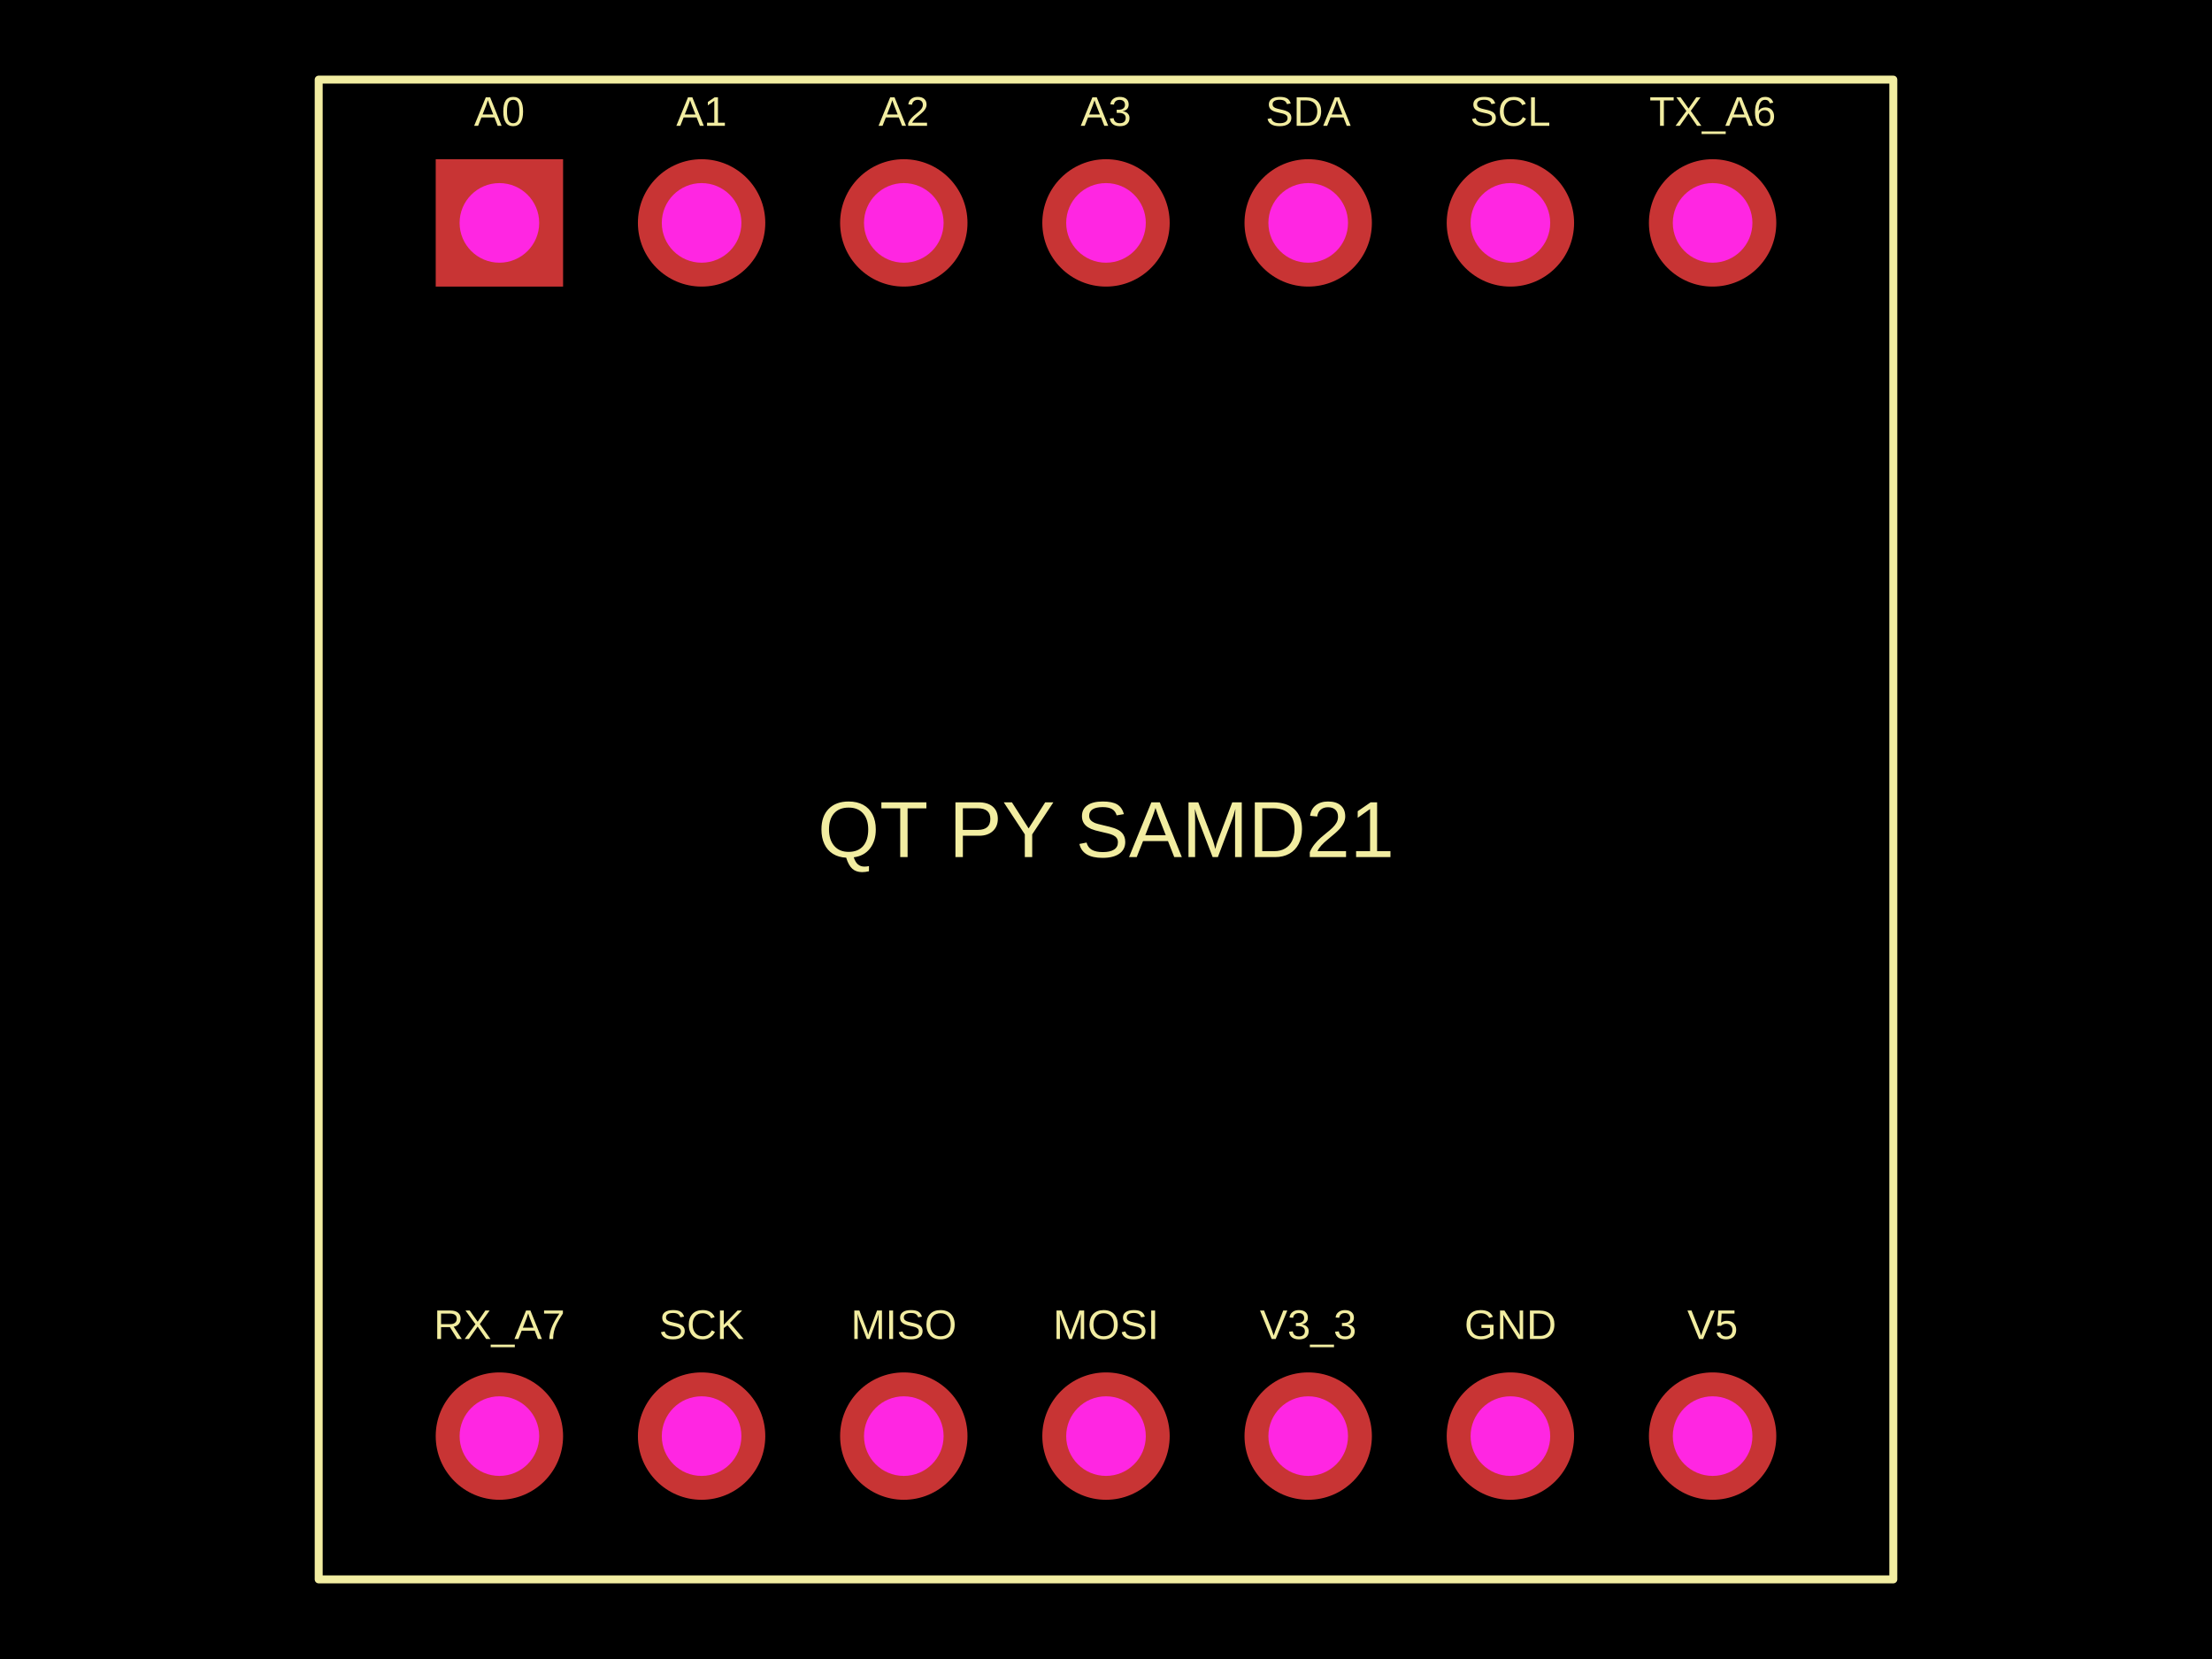
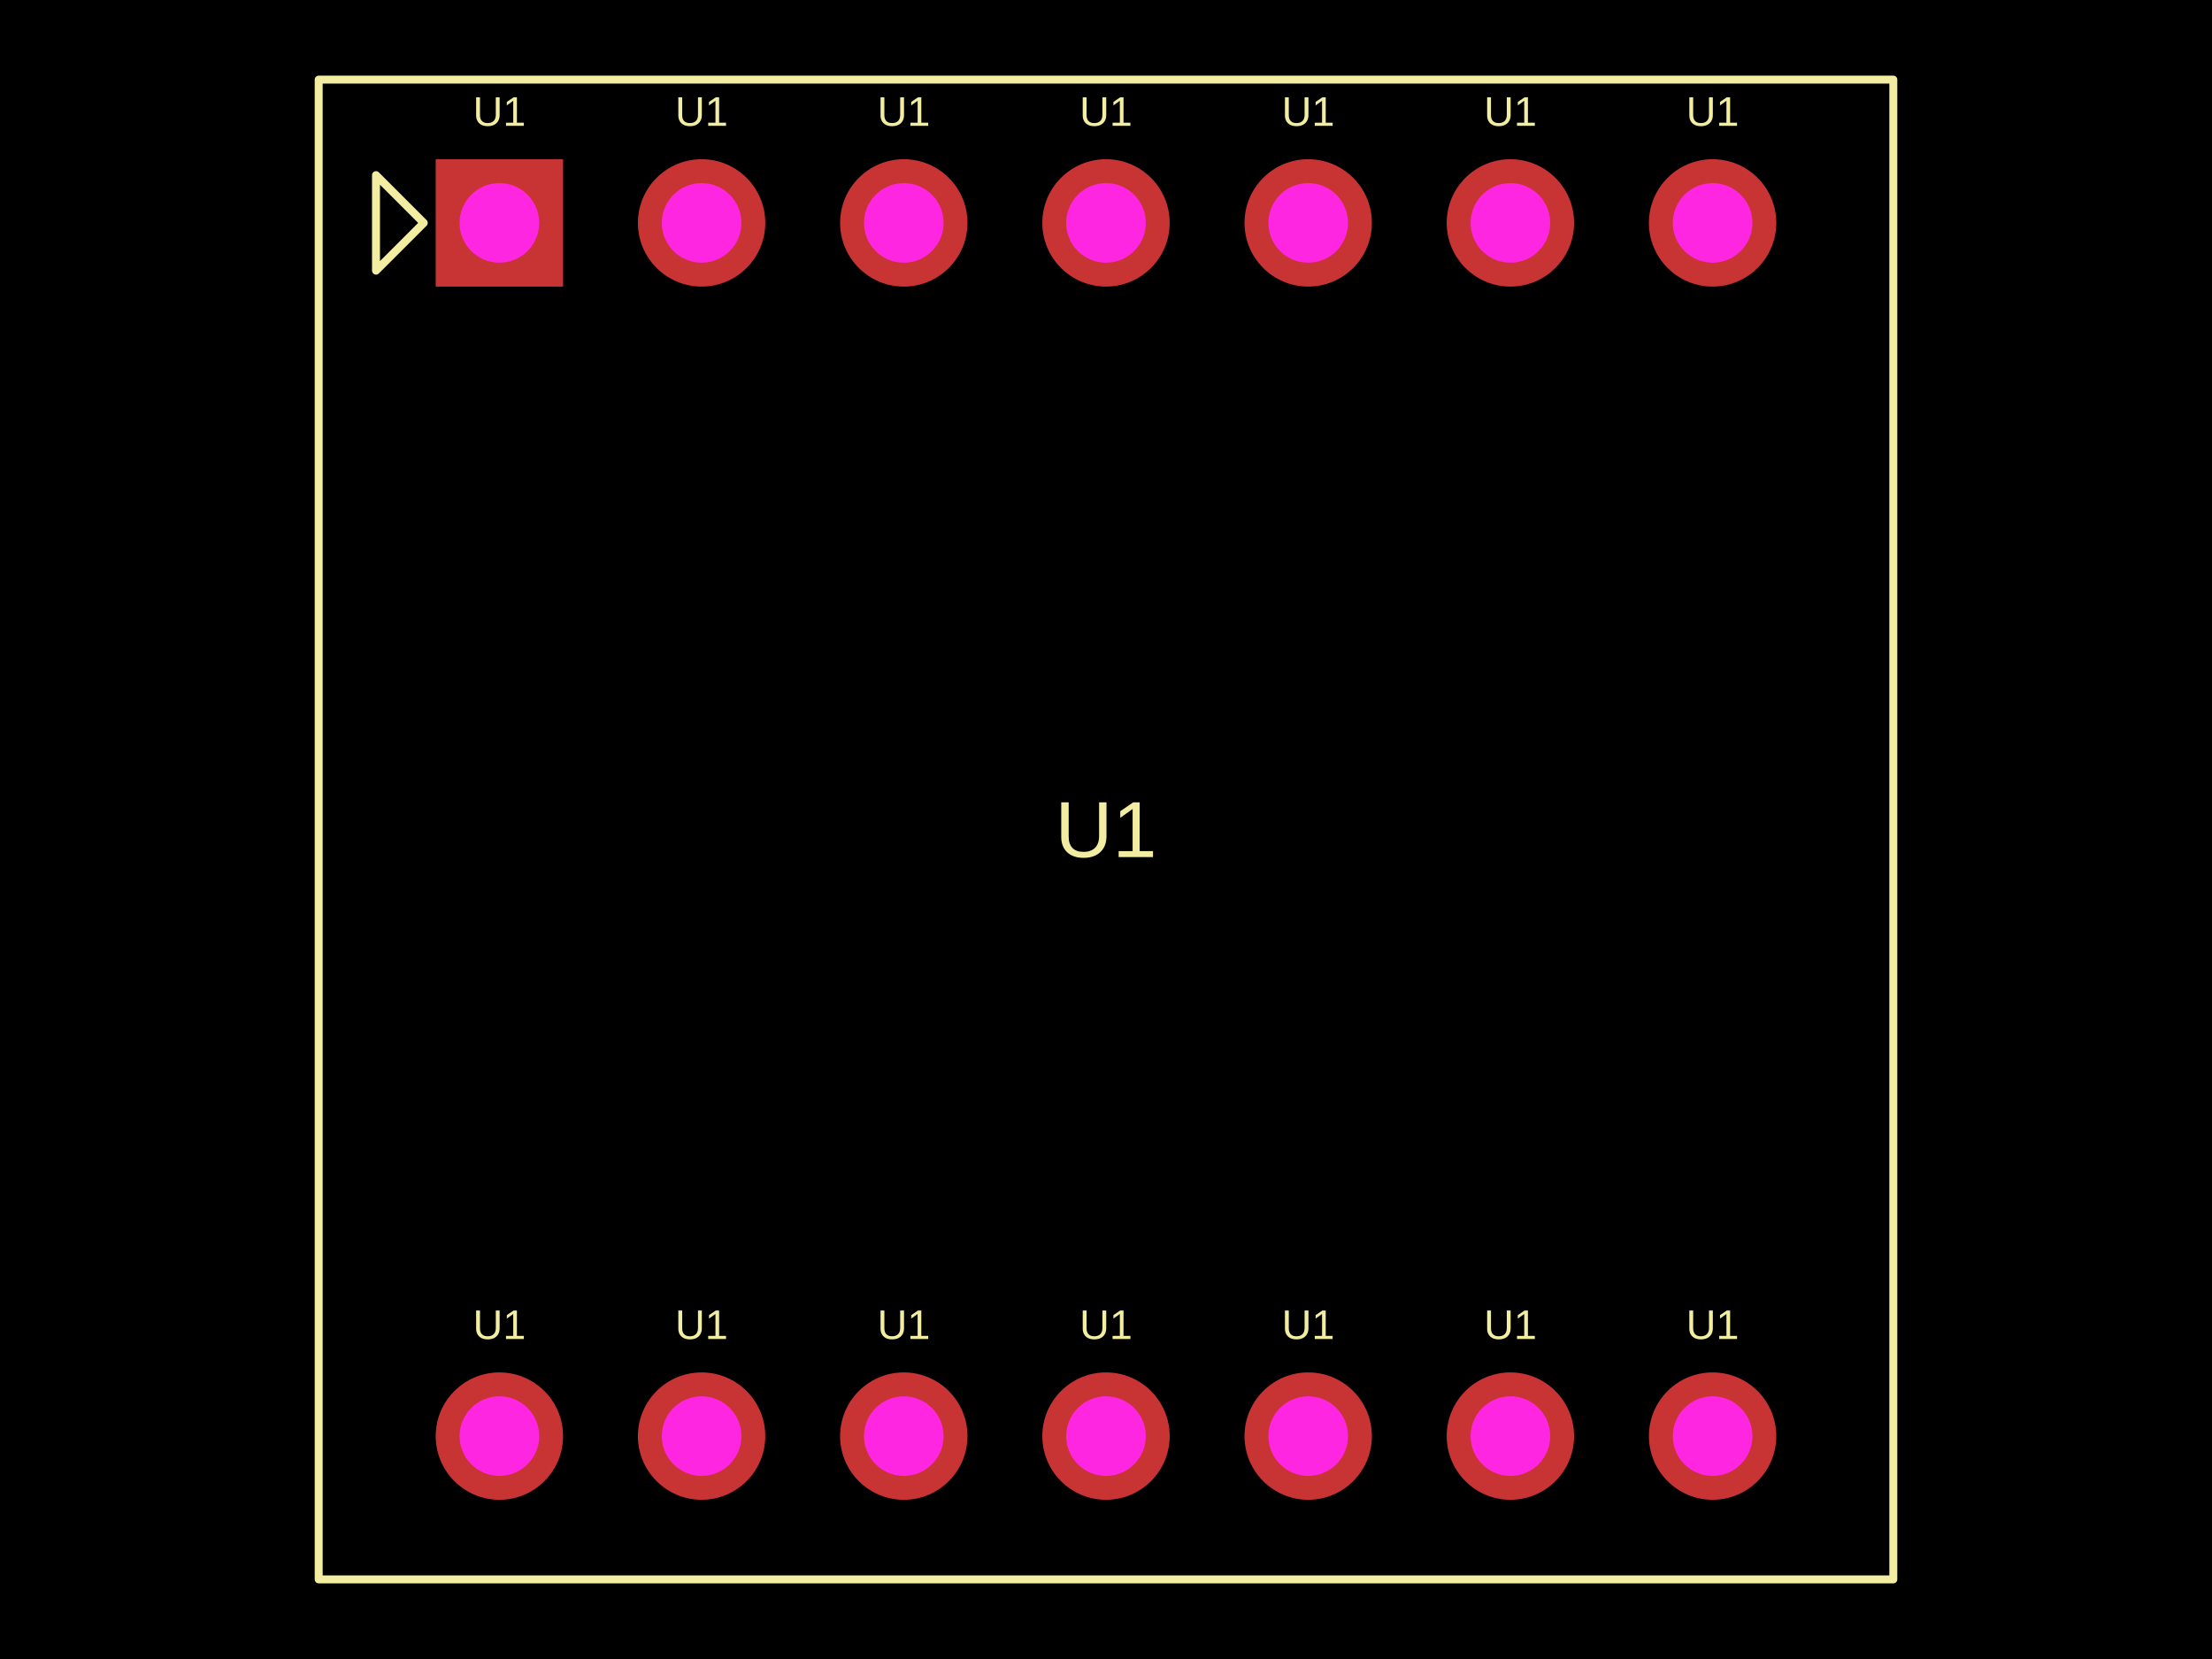
<svg xmlns="http://www.w3.org/2000/svg" width="800" height="600" data-software-used-string="@tscircuit/core@0.0.1580">
  <style />
  <rect class="boundary" x="0" y="0" fill="#000" width="800" height="600" data-type="pcb_background" data-pcb-layer="global" />
  <rect class="pcb-boundary" fill="none" stroke="#fff" stroke-width="0.3" x="115.259" y="28.791" width="569.482" height="542.418" data-type="pcb_boundary" data-pcb-layer="global" />
-   <text x="0" y="0" dx="0" dy="0" fill="#f2eda1" font-family="Arial, sans-serif" font-size="14.971" text-anchor="middle" dominant-baseline="central" transform="matrix(1,0,0,1,180.6142,40.3071)" class="pcb-silkscreen-text pcb-silkscreen-top" data-pcb-silkscreen-text-id="pcb_silkscreen_text_0" stroke="none" data-type="pcb_silkscreen_text" data-pcb-layer="top">A0</text>
-   <text x="0" y="0" dx="0" dy="0" fill="#f2eda1" font-family="Arial, sans-serif" font-size="14.971" text-anchor="middle" dominant-baseline="central" transform="matrix(1,0,0,1,253.7428,40.3071)" class="pcb-silkscreen-text pcb-silkscreen-top" data-pcb-silkscreen-text-id="pcb_silkscreen_text_1" stroke="none" data-type="pcb_silkscreen_text" data-pcb-layer="top">A1</text>
-   <text x="0" y="0" dx="0" dy="0" fill="#f2eda1" font-family="Arial, sans-serif" font-size="14.971" text-anchor="middle" dominant-baseline="central" transform="matrix(1,0,0,1,326.8714,40.3071)" class="pcb-silkscreen-text pcb-silkscreen-top" data-pcb-silkscreen-text-id="pcb_silkscreen_text_2" stroke="none" data-type="pcb_silkscreen_text" data-pcb-layer="top">A2</text>
-   <text x="0" y="0" dx="0" dy="0" fill="#f2eda1" font-family="Arial, sans-serif" font-size="14.971" text-anchor="middle" dominant-baseline="central" transform="matrix(1,0,0,1,400,40.3071)" class="pcb-silkscreen-text pcb-silkscreen-top" data-pcb-silkscreen-text-id="pcb_silkscreen_text_3" stroke="none" data-type="pcb_silkscreen_text" data-pcb-layer="top">A3</text>
-   <text x="0" y="0" dx="0" dy="0" fill="#f2eda1" font-family="Arial, sans-serif" font-size="14.971" text-anchor="middle" dominant-baseline="central" transform="matrix(1,0,0,1,473.1286,40.3071)" class="pcb-silkscreen-text pcb-silkscreen-top" data-pcb-silkscreen-text-id="pcb_silkscreen_text_4" stroke="none" data-type="pcb_silkscreen_text" data-pcb-layer="top">SDA</text>
-   <text x="0" y="0" dx="0" dy="0" fill="#f2eda1" font-family="Arial, sans-serif" font-size="14.971" text-anchor="middle" dominant-baseline="central" transform="matrix(1,0,0,1,546.2572,40.3071)" class="pcb-silkscreen-text pcb-silkscreen-top" data-pcb-silkscreen-text-id="pcb_silkscreen_text_5" stroke="none" data-type="pcb_silkscreen_text" data-pcb-layer="top">SCL</text>
-   <text x="0" y="0" dx="0" dy="0" fill="#f2eda1" font-family="Arial, sans-serif" font-size="14.971" text-anchor="middle" dominant-baseline="central" transform="matrix(1,0,0,1,619.3858,40.3071)" class="pcb-silkscreen-text pcb-silkscreen-top" data-pcb-silkscreen-text-id="pcb_silkscreen_text_6" stroke="none" data-type="pcb_silkscreen_text" data-pcb-layer="top">TX_A6</text>
-   <text x="0" y="0" dx="0" dy="0" fill="#f2eda1" font-family="Arial, sans-serif" font-size="14.971" text-anchor="middle" dominant-baseline="central" transform="matrix(1,0,0,1,180.6142,479.0787)" class="pcb-silkscreen-text pcb-silkscreen-top" data-pcb-silkscreen-text-id="pcb_silkscreen_text_7" stroke="none" data-type="pcb_silkscreen_text" data-pcb-layer="top">RX_A7</text>
-   <text x="0" y="0" dx="0" dy="0" fill="#f2eda1" font-family="Arial, sans-serif" font-size="14.971" text-anchor="middle" dominant-baseline="central" transform="matrix(1,0,0,1,253.7428,479.0787)" class="pcb-silkscreen-text pcb-silkscreen-top" data-pcb-silkscreen-text-id="pcb_silkscreen_text_8" stroke="none" data-type="pcb_silkscreen_text" data-pcb-layer="top">SCK</text>
-   <text x="0" y="0" dx="0" dy="0" fill="#f2eda1" font-family="Arial, sans-serif" font-size="14.971" text-anchor="middle" dominant-baseline="central" transform="matrix(1,0,0,1,326.8714,479.0787)" class="pcb-silkscreen-text pcb-silkscreen-top" data-pcb-silkscreen-text-id="pcb_silkscreen_text_9" stroke="none" data-type="pcb_silkscreen_text" data-pcb-layer="top">MISO</text>
-   <text x="0" y="0" dx="0" dy="0" fill="#f2eda1" font-family="Arial, sans-serif" font-size="14.971" text-anchor="middle" dominant-baseline="central" transform="matrix(1,0,0,1,400,479.0787)" class="pcb-silkscreen-text pcb-silkscreen-top" data-pcb-silkscreen-text-id="pcb_silkscreen_text_10" stroke="none" data-type="pcb_silkscreen_text" data-pcb-layer="top">MOSI</text>
-   <text x="0" y="0" dx="0" dy="0" fill="#f2eda1" font-family="Arial, sans-serif" font-size="14.971" text-anchor="middle" dominant-baseline="central" transform="matrix(1,0,0,1,473.1286,479.0787)" class="pcb-silkscreen-text pcb-silkscreen-top" data-pcb-silkscreen-text-id="pcb_silkscreen_text_11" stroke="none" data-type="pcb_silkscreen_text" data-pcb-layer="top">V3_3</text>
-   <text x="0" y="0" dx="0" dy="0" fill="#f2eda1" font-family="Arial, sans-serif" font-size="14.971" text-anchor="middle" dominant-baseline="central" transform="matrix(1,0,0,1,546.2572,479.0787)" class="pcb-silkscreen-text pcb-silkscreen-top" data-pcb-silkscreen-text-id="pcb_silkscreen_text_12" stroke="none" data-type="pcb_silkscreen_text" data-pcb-layer="top">GND</text>
-   <text x="0" y="0" dx="0" dy="0" fill="#f2eda1" font-family="Arial, sans-serif" font-size="14.971" text-anchor="middle" dominant-baseline="central" transform="matrix(1,0,0,1,619.3858,479.0787)" class="pcb-silkscreen-text pcb-silkscreen-top" data-pcb-silkscreen-text-id="pcb_silkscreen_text_13" stroke="none" data-type="pcb_silkscreen_text" data-pcb-layer="top">V5</text>
+   <text x="0" y="0" dx="0" dy="0" fill="#f2eda1" font-family="Arial, sans-serif" font-size="14.971" text-anchor="middle" dominant-baseline="central" transform="matrix(1,0,0,1,180.6142,40.3071)" class="pcb-silkscreen-text pcb-silkscreen-top" data-pcb-silkscreen-text-id="pcb_silkscreen_text_0" stroke="none" data-type="pcb_silkscreen_text" data-pcb-layer="top">U1</text>
+   <text x="0" y="0" dx="0" dy="0" fill="#f2eda1" font-family="Arial, sans-serif" font-size="14.971" text-anchor="middle" dominant-baseline="central" transform="matrix(1,0,0,1,253.7428,40.3071)" class="pcb-silkscreen-text pcb-silkscreen-top" data-pcb-silkscreen-text-id="pcb_silkscreen_text_1" stroke="none" data-type="pcb_silkscreen_text" data-pcb-layer="top">U1</text>
+   <text x="0" y="0" dx="0" dy="0" fill="#f2eda1" font-family="Arial, sans-serif" font-size="14.971" text-anchor="middle" dominant-baseline="central" transform="matrix(1,0,0,1,326.8714,40.3071)" class="pcb-silkscreen-text pcb-silkscreen-top" data-pcb-silkscreen-text-id="pcb_silkscreen_text_2" stroke="none" data-type="pcb_silkscreen_text" data-pcb-layer="top">U1</text>
+   <text x="0" y="0" dx="0" dy="0" fill="#f2eda1" font-family="Arial, sans-serif" font-size="14.971" text-anchor="middle" dominant-baseline="central" transform="matrix(1,0,0,1,400,40.3071)" class="pcb-silkscreen-text pcb-silkscreen-top" data-pcb-silkscreen-text-id="pcb_silkscreen_text_3" stroke="none" data-type="pcb_silkscreen_text" data-pcb-layer="top">U1</text>
+   <text x="0" y="0" dx="0" dy="0" fill="#f2eda1" font-family="Arial, sans-serif" font-size="14.971" text-anchor="middle" dominant-baseline="central" transform="matrix(1,0,0,1,473.1286,40.3071)" class="pcb-silkscreen-text pcb-silkscreen-top" data-pcb-silkscreen-text-id="pcb_silkscreen_text_4" stroke="none" data-type="pcb_silkscreen_text" data-pcb-layer="top">U1</text>
+   <text x="0" y="0" dx="0" dy="0" fill="#f2eda1" font-family="Arial, sans-serif" font-size="14.971" text-anchor="middle" dominant-baseline="central" transform="matrix(1,0,0,1,546.2572,40.3071)" class="pcb-silkscreen-text pcb-silkscreen-top" data-pcb-silkscreen-text-id="pcb_silkscreen_text_5" stroke="none" data-type="pcb_silkscreen_text" data-pcb-layer="top">U1</text>
+   <text x="0" y="0" dx="0" dy="0" fill="#f2eda1" font-family="Arial, sans-serif" font-size="14.971" text-anchor="middle" dominant-baseline="central" transform="matrix(1,0,0,1,619.3858,40.3071)" class="pcb-silkscreen-text pcb-silkscreen-top" data-pcb-silkscreen-text-id="pcb_silkscreen_text_6" stroke="none" data-type="pcb_silkscreen_text" data-pcb-layer="top">U1</text>
+   <text x="0" y="0" dx="0" dy="0" fill="#f2eda1" font-family="Arial, sans-serif" font-size="14.971" text-anchor="middle" dominant-baseline="central" transform="matrix(1,0,0,1,180.6142,479.0787)" class="pcb-silkscreen-text pcb-silkscreen-top" data-pcb-silkscreen-text-id="pcb_silkscreen_text_7" stroke="none" data-type="pcb_silkscreen_text" data-pcb-layer="top">U1</text>
+   <text x="0" y="0" dx="0" dy="0" fill="#f2eda1" font-family="Arial, sans-serif" font-size="14.971" text-anchor="middle" dominant-baseline="central" transform="matrix(1,0,0,1,253.7428,479.0787)" class="pcb-silkscreen-text pcb-silkscreen-top" data-pcb-silkscreen-text-id="pcb_silkscreen_text_8" stroke="none" data-type="pcb_silkscreen_text" data-pcb-layer="top">U1</text>
+   <text x="0" y="0" dx="0" dy="0" fill="#f2eda1" font-family="Arial, sans-serif" font-size="14.971" text-anchor="middle" dominant-baseline="central" transform="matrix(1,0,0,1,326.8714,479.0787)" class="pcb-silkscreen-text pcb-silkscreen-top" data-pcb-silkscreen-text-id="pcb_silkscreen_text_9" stroke="none" data-type="pcb_silkscreen_text" data-pcb-layer="top">U1</text>
+   <text x="0" y="0" dx="0" dy="0" fill="#f2eda1" font-family="Arial, sans-serif" font-size="14.971" text-anchor="middle" dominant-baseline="central" transform="matrix(1,0,0,1,400,479.0787)" class="pcb-silkscreen-text pcb-silkscreen-top" data-pcb-silkscreen-text-id="pcb_silkscreen_text_10" stroke="none" data-type="pcb_silkscreen_text" data-pcb-layer="top">U1</text>
+   <text x="0" y="0" dx="0" dy="0" fill="#f2eda1" font-family="Arial, sans-serif" font-size="14.971" text-anchor="middle" dominant-baseline="central" transform="matrix(1,0,0,1,473.1286,479.0787)" class="pcb-silkscreen-text pcb-silkscreen-top" data-pcb-silkscreen-text-id="pcb_silkscreen_text_11" stroke="none" data-type="pcb_silkscreen_text" data-pcb-layer="top">U1</text>
+   <text x="0" y="0" dx="0" dy="0" fill="#f2eda1" font-family="Arial, sans-serif" font-size="14.971" text-anchor="middle" dominant-baseline="central" transform="matrix(1,0,0,1,546.2572,479.0787)" class="pcb-silkscreen-text pcb-silkscreen-top" data-pcb-silkscreen-text-id="pcb_silkscreen_text_12" stroke="none" data-type="pcb_silkscreen_text" data-pcb-layer="top">U1</text>
+   <text x="0" y="0" dx="0" dy="0" fill="#f2eda1" font-family="Arial, sans-serif" font-size="14.971" text-anchor="middle" dominant-baseline="central" transform="matrix(1,0,0,1,619.3858,479.0787)" class="pcb-silkscreen-text pcb-silkscreen-top" data-pcb-silkscreen-text-id="pcb_silkscreen_text_13" stroke="none" data-type="pcb_silkscreen_text" data-pcb-layer="top">U1</text>
  <path class="pcb-silkscreen pcb-silkscreen-top" d="M 115.259 571.209 L 684.741 571.209 L 684.741 28.791 L 115.259 28.791 L 115.259 571.209 Z" fill="none" stroke="#f2eda1" stroke-width="2.879" stroke-linecap="round" stroke-linejoin="round" data-pcb-component-id="pcb_component_0" data-pcb-silkscreen-path-id="pcb_silkscreen_path_0" data-type="pcb_silkscreen_path" data-pcb-layer="top" />
-   <text x="0" y="0" dx="0" dy="0" fill="#f2eda1" font-family="Arial, sans-serif" font-size="28.791" text-anchor="middle" dominant-baseline="central" transform="matrix(1,0,0,1,400,300)" class="pcb-silkscreen-text pcb-silkscreen-top" data-pcb-silkscreen-text-id="pcb_silkscreen_text_14" stroke="none" data-type="pcb_silkscreen_text" data-pcb-layer="top">QT PY SAMD21</text>
+   <path class="pcb-silkscreen pcb-silkscreen-top" d="M 153.263 80.614 L 135.988 97.889 L 135.988 63.34 L 153.263 80.614 Z" fill="none" stroke="#f2eda1" stroke-width="2.879" stroke-linecap="round" stroke-linejoin="round" data-pcb-component-id="pcb_component_0" data-pcb-silkscreen-path-id="pcb_silkscreen_path_1" data-type="pcb_silkscreen_path" data-pcb-layer="top" />
+   <text x="0" y="0" dx="0" dy="0" fill="#f2eda1" font-family="Arial, sans-serif" font-size="28.791" text-anchor="middle" dominant-baseline="central" transform="matrix(1,0,0,1,400,300)" class="pcb-silkscreen-text pcb-silkscreen-top" data-pcb-silkscreen-text-id="pcb_silkscreen_text_14" stroke="none" data-type="pcb_silkscreen_text" data-pcb-layer="top">U1</text>
  <g data-type="pcb_plated_hole" data-pcb-layer="through" data-pad-name="U1.A0">
    <rect class="pcb-hole-outer-pad" fill="rgb(200, 52, 52)" x="157.582" y="57.582" width="46.065" height="46.065" data-type="pcb_plated_hole" data-pcb-layer="top" />
    <circle class="pcb-hole-inner" fill="#FF26E2" cx="180.614" cy="80.614" r="14.395" data-type="pcb_plated_hole_drill" data-pcb-layer="drill" />
  </g>
  <g data-type="pcb_plated_hole" data-pcb-layer="through" data-pad-name="U1.A1">
    <circle class="pcb-hole-outer" fill="rgb(200, 52, 52)" cx="253.743" cy="80.614" r="23.033" data-type="pcb_plated_hole" data-pcb-layer="top" />
    <circle class="pcb-hole-inner" fill="#FF26E2" cx="253.743" cy="80.614" r="14.395" data-type="pcb_plated_hole_drill" data-pcb-layer="drill" />
  </g>
  <g data-type="pcb_plated_hole" data-pcb-layer="through" data-pad-name="U1.A2">
    <circle class="pcb-hole-outer" fill="rgb(200, 52, 52)" cx="326.871" cy="80.614" r="23.033" data-type="pcb_plated_hole" data-pcb-layer="top" />
    <circle class="pcb-hole-inner" fill="#FF26E2" cx="326.871" cy="80.614" r="14.395" data-type="pcb_plated_hole_drill" data-pcb-layer="drill" />
  </g>
  <g data-type="pcb_plated_hole" data-pcb-layer="through" data-pad-name="U1.A3">
    <circle class="pcb-hole-outer" fill="rgb(200, 52, 52)" cx="400" cy="80.614" r="23.033" data-type="pcb_plated_hole" data-pcb-layer="top" />
    <circle class="pcb-hole-inner" fill="#FF26E2" cx="400" cy="80.614" r="14.395" data-type="pcb_plated_hole_drill" data-pcb-layer="drill" />
  </g>
  <g data-type="pcb_plated_hole" data-pcb-layer="through" data-pad-name="U1.SDA">
    <circle class="pcb-hole-outer" fill="rgb(200, 52, 52)" cx="473.129" cy="80.614" r="23.033" data-type="pcb_plated_hole" data-pcb-layer="top" />
    <circle class="pcb-hole-inner" fill="#FF26E2" cx="473.129" cy="80.614" r="14.395" data-type="pcb_plated_hole_drill" data-pcb-layer="drill" />
  </g>
  <g data-type="pcb_plated_hole" data-pcb-layer="through" data-pad-name="U1.SCL">
    <circle class="pcb-hole-outer" fill="rgb(200, 52, 52)" cx="546.257" cy="80.614" r="23.033" data-type="pcb_plated_hole" data-pcb-layer="top" />
    <circle class="pcb-hole-inner" fill="#FF26E2" cx="546.257" cy="80.614" r="14.395" data-type="pcb_plated_hole_drill" data-pcb-layer="drill" />
  </g>
  <g data-type="pcb_plated_hole" data-pcb-layer="through" data-pad-name="U1.TX_A6">
    <circle class="pcb-hole-outer" fill="rgb(200, 52, 52)" cx="619.386" cy="80.614" r="23.033" data-type="pcb_plated_hole" data-pcb-layer="top" />
    <circle class="pcb-hole-inner" fill="#FF26E2" cx="619.386" cy="80.614" r="14.395" data-type="pcb_plated_hole_drill" data-pcb-layer="drill" />
  </g>
  <g data-type="pcb_plated_hole" data-pcb-layer="through" data-pad-name="U1.RX_A7">
    <circle class="pcb-hole-outer" fill="rgb(200, 52, 52)" cx="180.614" cy="519.386" r="23.033" data-type="pcb_plated_hole" data-pcb-layer="top" />
    <circle class="pcb-hole-inner" fill="#FF26E2" cx="180.614" cy="519.386" r="14.395" data-type="pcb_plated_hole_drill" data-pcb-layer="drill" />
  </g>
  <g data-type="pcb_plated_hole" data-pcb-layer="through" data-pad-name="U1.SCK">
    <circle class="pcb-hole-outer" fill="rgb(200, 52, 52)" cx="253.743" cy="519.386" r="23.033" data-type="pcb_plated_hole" data-pcb-layer="top" />
    <circle class="pcb-hole-inner" fill="#FF26E2" cx="253.743" cy="519.386" r="14.395" data-type="pcb_plated_hole_drill" data-pcb-layer="drill" />
  </g>
  <g data-type="pcb_plated_hole" data-pcb-layer="through" data-pad-name="U1.MISO">
    <circle class="pcb-hole-outer" fill="rgb(200, 52, 52)" cx="326.871" cy="519.386" r="23.033" data-type="pcb_plated_hole" data-pcb-layer="top" />
    <circle class="pcb-hole-inner" fill="#FF26E2" cx="326.871" cy="519.386" r="14.395" data-type="pcb_plated_hole_drill" data-pcb-layer="drill" />
  </g>
  <g data-type="pcb_plated_hole" data-pcb-layer="through" data-pad-name="U1.MOSI">
    <circle class="pcb-hole-outer" fill="rgb(200, 52, 52)" cx="400" cy="519.386" r="23.033" data-type="pcb_plated_hole" data-pcb-layer="top" />
    <circle class="pcb-hole-inner" fill="#FF26E2" cx="400" cy="519.386" r="14.395" data-type="pcb_plated_hole_drill" data-pcb-layer="drill" />
  </g>
  <g data-type="pcb_plated_hole" data-pcb-layer="through" data-pad-name="U1.V3_3">
    <circle class="pcb-hole-outer" fill="rgb(200, 52, 52)" cx="473.129" cy="519.386" r="23.033" data-type="pcb_plated_hole" data-pcb-layer="top" />
    <circle class="pcb-hole-inner" fill="#FF26E2" cx="473.129" cy="519.386" r="14.395" data-type="pcb_plated_hole_drill" data-pcb-layer="drill" />
  </g>
  <g data-type="pcb_plated_hole" data-pcb-layer="through" data-pad-name="U1.GND">
    <circle class="pcb-hole-outer" fill="rgb(200, 52, 52)" cx="546.257" cy="519.386" r="23.033" data-type="pcb_plated_hole" data-pcb-layer="top" />
    <circle class="pcb-hole-inner" fill="#FF26E2" cx="546.257" cy="519.386" r="14.395" data-type="pcb_plated_hole_drill" data-pcb-layer="drill" />
  </g>
  <g data-type="pcb_plated_hole" data-pcb-layer="through" data-pad-name="U1.V5">
    <circle class="pcb-hole-outer" fill="rgb(200, 52, 52)" cx="619.386" cy="519.386" r="23.033" data-type="pcb_plated_hole" data-pcb-layer="top" />
    <circle class="pcb-hole-inner" fill="#FF26E2" cx="619.386" cy="519.386" r="14.395" data-type="pcb_plated_hole_drill" data-pcb-layer="drill" />
  </g>
</svg>
